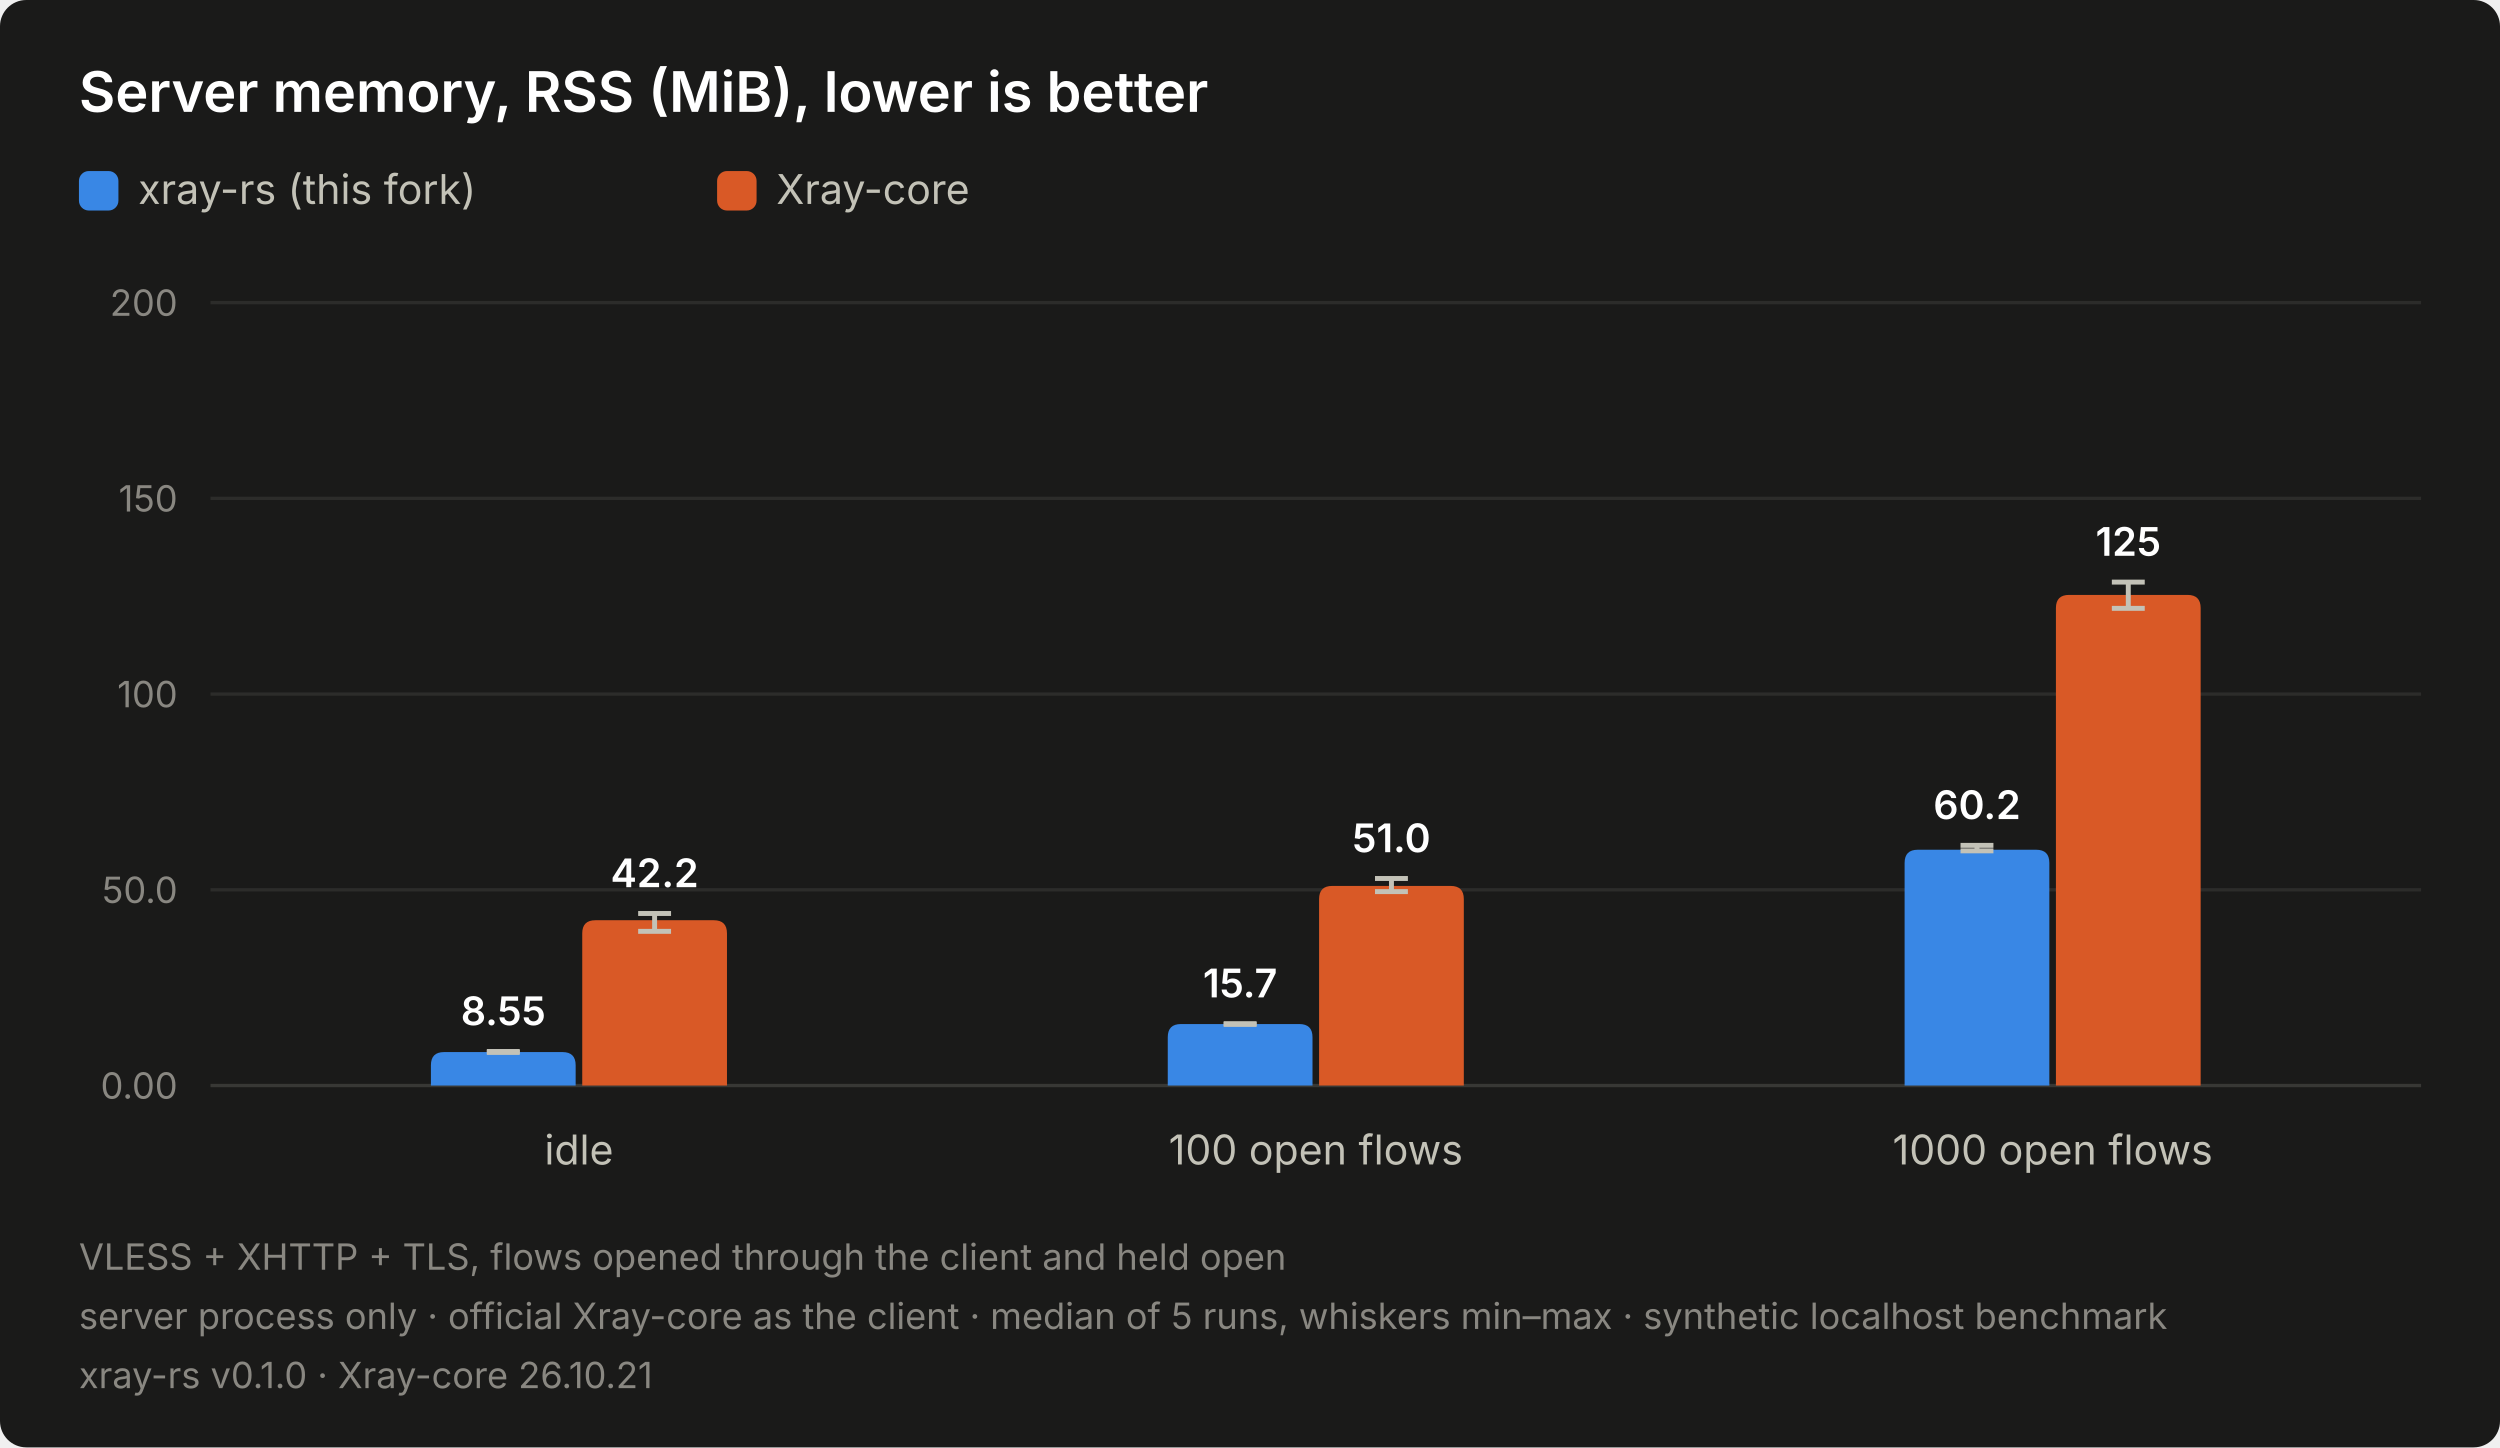
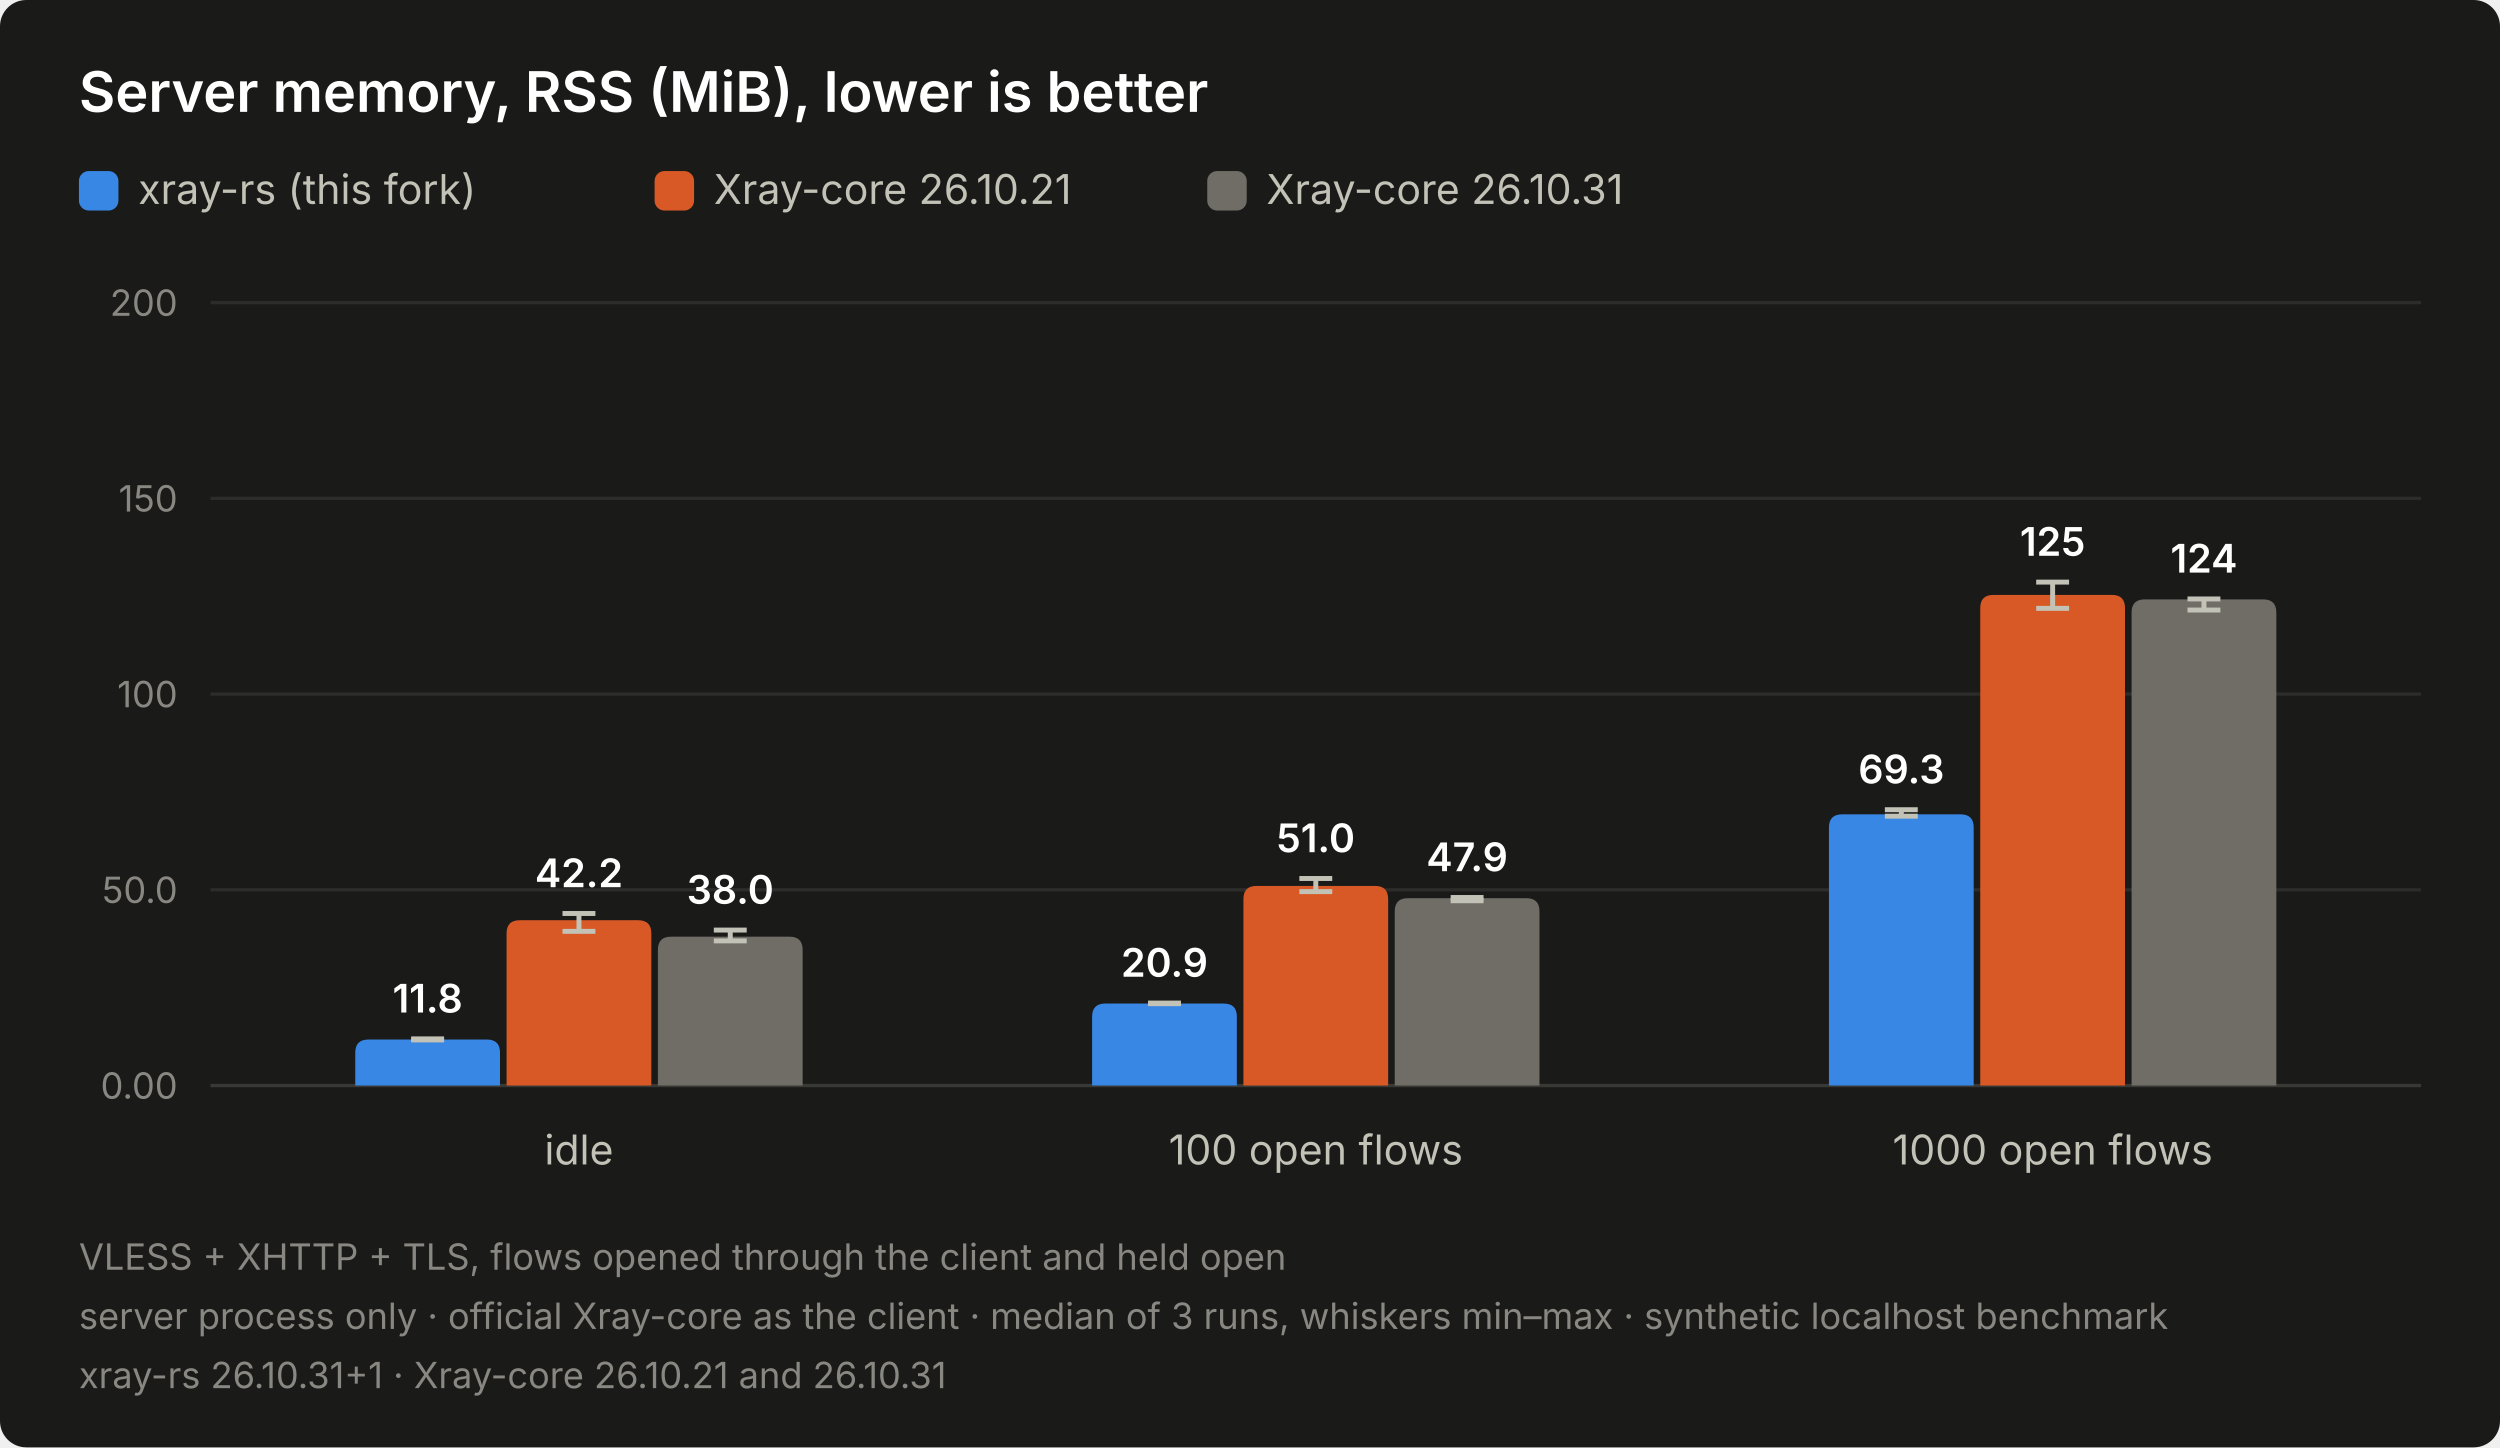
<svg xmlns="http://www.w3.org/2000/svg" width="760" height="440" viewBox="0 0 760 440" role="img" aria-label="Server memory, RSS (MiB), lower is better">
  <rect width="760" height="440" fill="#1a1a19" rx="8" />
  <text x="24" y="34" font-family="system-ui, -apple-system, 'Segoe UI', sans-serif" font-size="17" font-weight="600" fill="#ffffff">Server memory, RSS (MiB), lower is better</text>
  <rect x="24" y="52" width="12" height="12" rx="3" fill="#3987e5" />
  <text x="42" y="62" font-family="system-ui, -apple-system, 'Segoe UI', sans-serif" font-size="12.5" fill="#c3c2b7">xray-rs (this fork)</text>
-   <rect x="218" y="52" width="12" height="12" rx="3" fill="#d95926" />
-   <text x="236" y="62" font-family="system-ui, -apple-system, 'Segoe UI', sans-serif" font-size="12.5" fill="#c3c2b7">Xray-core</text>
+   <rect x="199" y="52" width="12" height="12" rx="3" fill="#d95926" />
+   <text x="217" y="62" font-family="system-ui, -apple-system, 'Segoe UI', sans-serif" font-size="12.5" fill="#c3c2b7">Xray-core 26.10.21</text>
+   <rect x="367" y="52" width="12" height="12" rx="3" fill="#6f6d66" />
+   <text x="385" y="62" font-family="system-ui, -apple-system, 'Segoe UI', sans-serif" font-size="12.5" fill="#c3c2b7">Xray-core 26.10.31</text>
  <text x="54" y="334.00" font-family="system-ui, -apple-system, 'Segoe UI', sans-serif" font-size="11" fill="#898781" text-anchor="end">0.00</text>
  <line x1="64" y1="270.50" x2="736" y2="270.50" stroke="#2c2c2a" stroke-width="1" />
  <text x="54" y="274.50" font-family="system-ui, -apple-system, 'Segoe UI', sans-serif" font-size="11" fill="#898781" text-anchor="end">50.0</text>
  <line x1="64" y1="211.00" x2="736" y2="211.00" stroke="#2c2c2a" stroke-width="1" />
  <text x="54" y="215.00" font-family="system-ui, -apple-system, 'Segoe UI', sans-serif" font-size="11" fill="#898781" text-anchor="end">100</text>
  <line x1="64" y1="151.50" x2="736" y2="151.50" stroke="#2c2c2a" stroke-width="1" />
  <text x="54" y="155.50" font-family="system-ui, -apple-system, 'Segoe UI', sans-serif" font-size="11" fill="#898781" text-anchor="end">150</text>
  <line x1="64" y1="92.00" x2="736" y2="92.00" stroke="#2c2c2a" stroke-width="1" />
  <text x="54" y="96.00" font-family="system-ui, -apple-system, 'Segoe UI', sans-serif" font-size="11" fill="#898781" text-anchor="end">200</text>
  <line x1="64" y1="330" x2="736" y2="330" stroke="#383835" stroke-width="1" />
-   <path d="M 131.00 330.00 L 131.00 323.83 Q 131.00 319.83 135.00 319.83 L 171.00 319.83 Q 175.00 319.83 175.00 323.83 L 175.00 330.00 Z" fill="#3987e5" />
-   <line x1="153.00" y1="319.94" x2="153.00" y2="319.65" stroke="#c3c2b7" stroke-width="1.5" />
-   <line x1="148.00" y1="319.94" x2="158.00" y2="319.94" stroke="#c3c2b7" stroke-width="1.5" />
-   <line x1="148.00" y1="319.65" x2="158.00" y2="319.65" stroke="#c3c2b7" stroke-width="1.5" />
-   <text x="153.00" y="311.65" font-family="system-ui, -apple-system, 'Segoe UI', sans-serif" font-size="12" font-weight="600" fill="#ffffff" text-anchor="middle">8.55</text>
-   <path d="M 177.00 330.00 L 177.00 283.75 Q 177.00 279.75 181.00 279.75 L 217.00 279.75 Q 221.00 279.75 221.00 283.75 L 221.00 330.00 Z" fill="#d95926" />
-   <line x1="199.00" y1="283.13" x2="199.00" y2="277.70" stroke="#c3c2b7" stroke-width="1.5" />
-   <line x1="194.00" y1="283.13" x2="204.00" y2="283.13" stroke="#c3c2b7" stroke-width="1.5" />
-   <line x1="194.00" y1="277.70" x2="204.00" y2="277.70" stroke="#c3c2b7" stroke-width="1.5" />
-   <text x="199.00" y="269.70" font-family="system-ui, -apple-system, 'Segoe UI', sans-serif" font-size="12" font-weight="600" fill="#ffffff" text-anchor="middle">42.2</text>
+   <path d="M 108.00 330.00 L 108.00 320.02 Q 108.00 316.02 112.00 316.02 L 148.00 316.02 Q 152.00 316.02 152.00 320.02 L 152.00 330.00 Z" fill="#3987e5" />
+   <line x1="130.00" y1="316.14" x2="130.00" y2="315.82" stroke="#c3c2b7" stroke-width="1.5" />
+   <line x1="125.00" y1="316.14" x2="135.00" y2="316.14" stroke="#c3c2b7" stroke-width="1.5" />
+   <line x1="125.00" y1="315.82" x2="135.00" y2="315.82" stroke="#c3c2b7" stroke-width="1.5" />
+   <text x="130.00" y="307.82" font-family="system-ui, -apple-system, 'Segoe UI', sans-serif" font-size="12" font-weight="600" fill="#ffffff" text-anchor="middle">11.8</text>
+   <path d="M 154.00 330.00 L 154.00 283.75 Q 154.00 279.75 158.00 279.75 L 194.00 279.75 Q 198.00 279.75 198.00 283.75 L 198.00 330.00 Z" fill="#d95926" />
+   <line x1="176.00" y1="283.13" x2="176.00" y2="277.70" stroke="#c3c2b7" stroke-width="1.5" />
+   <line x1="171.00" y1="283.13" x2="181.00" y2="283.13" stroke="#c3c2b7" stroke-width="1.5" />
+   <line x1="171.00" y1="277.70" x2="181.00" y2="277.70" stroke="#c3c2b7" stroke-width="1.5" />
+   <text x="176.00" y="269.70" font-family="system-ui, -apple-system, 'Segoe UI', sans-serif" font-size="12" font-weight="600" fill="#ffffff" text-anchor="middle">42.2</text>
+   <path d="M 200.00 330.00 L 200.00 288.75 Q 200.00 284.75 204.00 284.75 L 240.00 284.75 Q 244.00 284.75 244.00 288.75 L 244.00 330.00 Z" fill="#6f6d66" />
+   <line x1="222.00" y1="286.03" x2="222.00" y2="282.74" stroke="#c3c2b7" stroke-width="1.5" />
+   <line x1="217.00" y1="286.03" x2="227.00" y2="286.03" stroke="#c3c2b7" stroke-width="1.5" />
+   <line x1="217.00" y1="282.74" x2="227.00" y2="282.74" stroke="#c3c2b7" stroke-width="1.5" />
+   <text x="222.00" y="274.74" font-family="system-ui, -apple-system, 'Segoe UI', sans-serif" font-size="12" font-weight="600" fill="#ffffff" text-anchor="middle">38.0</text>
  <text x="176.00" y="354" font-family="system-ui, -apple-system, 'Segoe UI', sans-serif" font-size="12.5" fill="#c3c2b7" text-anchor="middle">idle</text>
-   <path d="M 355.00 330.00 L 355.00 315.31 Q 355.00 311.31 359.00 311.31 L 395.00 311.31 Q 399.00 311.31 399.00 315.31 L 399.00 330.00 Z" fill="#3987e5" />
-   <line x1="377.00" y1="311.42" x2="377.00" y2="311.20" stroke="#c3c2b7" stroke-width="1.5" />
-   <line x1="372.00" y1="311.42" x2="382.00" y2="311.42" stroke="#c3c2b7" stroke-width="1.5" />
-   <line x1="372.00" y1="311.20" x2="382.00" y2="311.20" stroke="#c3c2b7" stroke-width="1.5" />
-   <text x="377.00" y="303.20" font-family="system-ui, -apple-system, 'Segoe UI', sans-serif" font-size="12" font-weight="600" fill="#ffffff" text-anchor="middle">15.7</text>
-   <path d="M 401.00 330.00 L 401.00 273.32 Q 401.00 269.32 405.00 269.32 L 441.00 269.32 Q 445.00 269.32 445.00 273.32 L 445.00 330.00 Z" fill="#d95926" />
-   <line x1="423.00" y1="271.05" x2="423.00" y2="267.06" stroke="#c3c2b7" stroke-width="1.5" />
-   <line x1="418.00" y1="271.05" x2="428.00" y2="271.05" stroke="#c3c2b7" stroke-width="1.5" />
-   <line x1="418.00" y1="267.06" x2="428.00" y2="267.06" stroke="#c3c2b7" stroke-width="1.5" />
-   <text x="423.00" y="259.06" font-family="system-ui, -apple-system, 'Segoe UI', sans-serif" font-size="12" font-weight="600" fill="#ffffff" text-anchor="middle">51.0</text>
+   <path d="M 332.00 330.00 L 332.00 309.08 Q 332.00 305.08 336.00 305.08 L 372.00 305.08 Q 376.00 305.08 376.00 309.08 L 376.00 330.00 Z" fill="#3987e5" />
+   <line x1="354.00" y1="305.12" x2="354.00" y2="304.93" stroke="#c3c2b7" stroke-width="1.5" />
+   <line x1="349.00" y1="305.12" x2="359.00" y2="305.12" stroke="#c3c2b7" stroke-width="1.5" />
+   <line x1="349.00" y1="304.93" x2="359.00" y2="304.93" stroke="#c3c2b7" stroke-width="1.5" />
+   <text x="354.00" y="296.93" font-family="system-ui, -apple-system, 'Segoe UI', sans-serif" font-size="12" font-weight="600" fill="#ffffff" text-anchor="middle">20.9</text>
+   <path d="M 378.00 330.00 L 378.00 273.32 Q 378.00 269.32 382.00 269.32 L 418.00 269.32 Q 422.00 269.32 422.00 273.32 L 422.00 330.00 Z" fill="#d95926" />
+   <line x1="400.00" y1="271.05" x2="400.00" y2="267.06" stroke="#c3c2b7" stroke-width="1.5" />
+   <line x1="395.00" y1="271.05" x2="405.00" y2="271.05" stroke="#c3c2b7" stroke-width="1.5" />
+   <line x1="395.00" y1="267.06" x2="405.00" y2="267.06" stroke="#c3c2b7" stroke-width="1.5" />
+   <text x="400.00" y="259.06" font-family="system-ui, -apple-system, 'Segoe UI', sans-serif" font-size="12" font-weight="600" fill="#ffffff" text-anchor="middle">51.0</text>
+   <path d="M 424.00 330.00 L 424.00 277.05 Q 424.00 273.05 428.00 273.05 L 464.00 273.05 Q 468.00 273.05 468.00 277.05 L 468.00 330.00 Z" fill="#6f6d66" />
+   <line x1="446.00" y1="273.83" x2="446.00" y2="272.84" stroke="#c3c2b7" stroke-width="1.5" />
+   <line x1="441.00" y1="273.83" x2="451.00" y2="273.83" stroke="#c3c2b7" stroke-width="1.5" />
+   <line x1="441.00" y1="272.84" x2="451.00" y2="272.84" stroke="#c3c2b7" stroke-width="1.5" />
+   <text x="446.00" y="264.84" font-family="system-ui, -apple-system, 'Segoe UI', sans-serif" font-size="12" font-weight="600" fill="#ffffff" text-anchor="middle">47.9</text>
  <text x="400.00" y="354" font-family="system-ui, -apple-system, 'Segoe UI', sans-serif" font-size="12.5" fill="#c3c2b7" text-anchor="middle">100 open flows</text>
-   <path d="M 579.00 330.00 L 579.00 262.32 Q 579.00 258.32 583.00 258.32 L 619.00 258.32 Q 623.00 258.32 623.00 262.32 L 623.00 330.00 Z" fill="#3987e5" />
-   <line x1="601.00" y1="258.66" x2="601.00" y2="256.99" stroke="#c3c2b7" stroke-width="1.5" />
-   <line x1="596.00" y1="258.66" x2="606.00" y2="258.66" stroke="#c3c2b7" stroke-width="1.5" />
-   <line x1="596.00" y1="256.99" x2="606.00" y2="256.99" stroke="#c3c2b7" stroke-width="1.5" />
-   <text x="601.00" y="248.99" font-family="system-ui, -apple-system, 'Segoe UI', sans-serif" font-size="12" font-weight="600" fill="#ffffff" text-anchor="middle">60.2</text>
-   <path d="M 625.00 330.00 L 625.00 184.85 Q 625.00 180.85 629.00 180.85 L 665.00 180.85 Q 669.00 180.85 669.00 184.85 L 669.00 330.00 Z" fill="#d95926" />
-   <line x1="647.00" y1="184.94" x2="647.00" y2="176.96" stroke="#c3c2b7" stroke-width="1.5" />
-   <line x1="642.00" y1="184.94" x2="652.00" y2="184.94" stroke="#c3c2b7" stroke-width="1.5" />
-   <line x1="642.00" y1="176.96" x2="652.00" y2="176.96" stroke="#c3c2b7" stroke-width="1.5" />
-   <text x="647.00" y="168.96" font-family="system-ui, -apple-system, 'Segoe UI', sans-serif" font-size="12" font-weight="600" fill="#ffffff" text-anchor="middle">125</text>
+   <path d="M 556.00 330.00 L 556.00 251.56 Q 556.00 247.56 560.00 247.56 L 596.00 247.56 Q 600.00 247.56 600.00 251.56 L 600.00 330.00 Z" fill="#3987e5" />
+   <line x1="578.00" y1="248.12" x2="578.00" y2="246.15" stroke="#c3c2b7" stroke-width="1.5" />
+   <line x1="573.00" y1="248.12" x2="583.00" y2="248.12" stroke="#c3c2b7" stroke-width="1.5" />
+   <line x1="573.00" y1="246.15" x2="583.00" y2="246.15" stroke="#c3c2b7" stroke-width="1.5" />
+   <text x="578.00" y="238.15" font-family="system-ui, -apple-system, 'Segoe UI', sans-serif" font-size="12" font-weight="600" fill="#ffffff" text-anchor="middle">69.3</text>
+   <path d="M 602.00 330.00 L 602.00 184.85 Q 602.00 180.85 606.00 180.85 L 642.00 180.85 Q 646.00 180.85 646.00 184.85 L 646.00 330.00 Z" fill="#d95926" />
+   <line x1="624.00" y1="184.94" x2="624.00" y2="176.96" stroke="#c3c2b7" stroke-width="1.5" />
+   <line x1="619.00" y1="184.94" x2="629.00" y2="184.94" stroke="#c3c2b7" stroke-width="1.5" />
+   <line x1="619.00" y1="176.96" x2="629.00" y2="176.96" stroke="#c3c2b7" stroke-width="1.5" />
+   <text x="624.00" y="168.96" font-family="system-ui, -apple-system, 'Segoe UI', sans-serif" font-size="12" font-weight="600" fill="#ffffff" text-anchor="middle">125</text>
+   <path d="M 648.00 330.00 L 648.00 186.21 Q 648.00 182.21 652.00 182.21 L 688.00 182.21 Q 692.00 182.21 692.00 186.21 L 692.00 330.00 Z" fill="#6f6d66" />
+   <line x1="670.00" y1="185.45" x2="670.00" y2="182.08" stroke="#c3c2b7" stroke-width="1.5" />
+   <line x1="665.00" y1="185.45" x2="675.00" y2="185.45" stroke="#c3c2b7" stroke-width="1.5" />
+   <line x1="665.00" y1="182.08" x2="675.00" y2="182.08" stroke="#c3c2b7" stroke-width="1.5" />
+   <text x="670.00" y="174.08" font-family="system-ui, -apple-system, 'Segoe UI', sans-serif" font-size="12" font-weight="600" fill="#ffffff" text-anchor="middle">124</text>
  <text x="624.00" y="354" font-family="system-ui, -apple-system, 'Segoe UI', sans-serif" font-size="12.5" fill="#c3c2b7" text-anchor="middle">1000 open flows</text>
  <text x="24" y="386" font-family="system-ui, -apple-system, 'Segoe UI', sans-serif" font-size="11" fill="#898781">VLESS + XHTTP + TLS, flows opened through the client and held open</text>
-   <text x="24" y="404" font-family="system-ui, -apple-system, 'Segoe UI', sans-serif" font-size="11" fill="#898781">server process only · official Xray-core as the client · median of 5 runs, whiskers min–max · synthetic localhost benchmark</text>
-   <text x="24" y="422" font-family="system-ui, -apple-system, 'Segoe UI', sans-serif" font-size="11" fill="#898781">xray-rs v0.1.0 · Xray-core 26.10.21</text>
+   <text x="24" y="404" font-family="system-ui, -apple-system, 'Segoe UI', sans-serif" font-size="11" fill="#898781">server process only · official Xray-core as the client · median of 3 runs, whiskers min–max · synthetic localhost benchmark</text>
+   <text x="24" y="422" font-family="system-ui, -apple-system, 'Segoe UI', sans-serif" font-size="11" fill="#898781">xray-rs 26.10.31+1 · Xray-core 26.10.21 and 26.10.31</text>
</svg>
